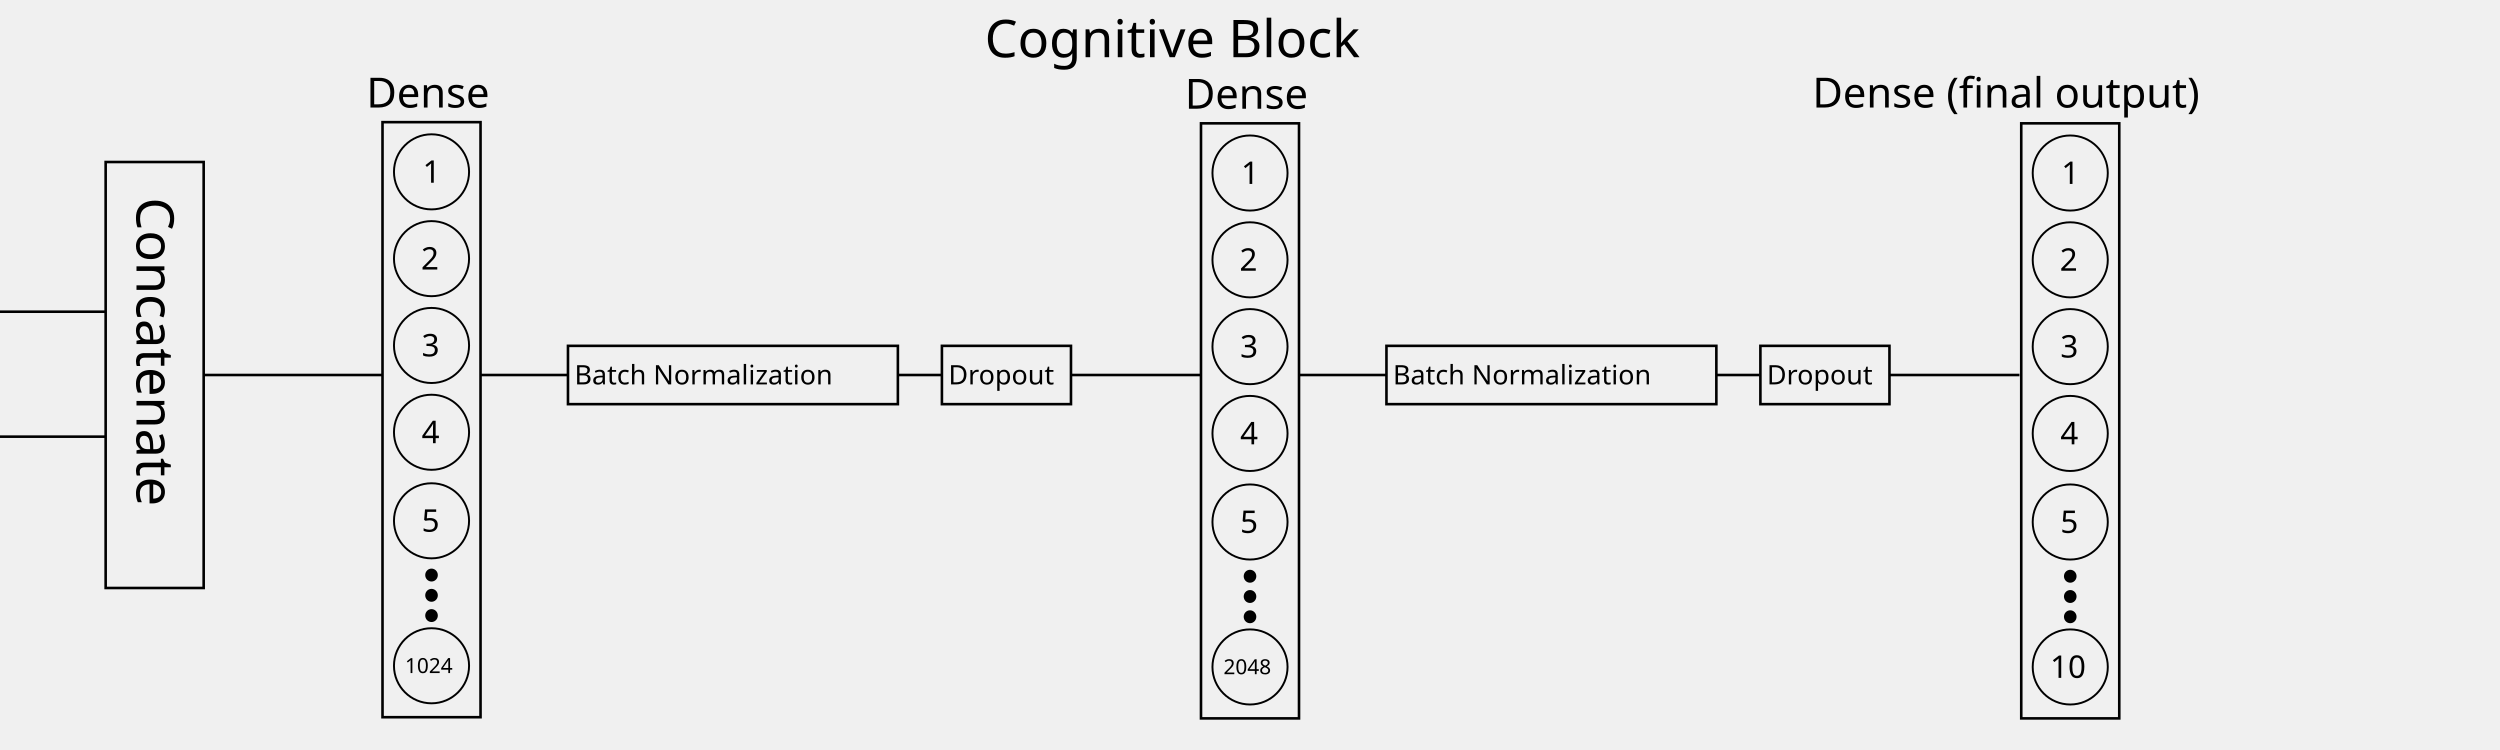
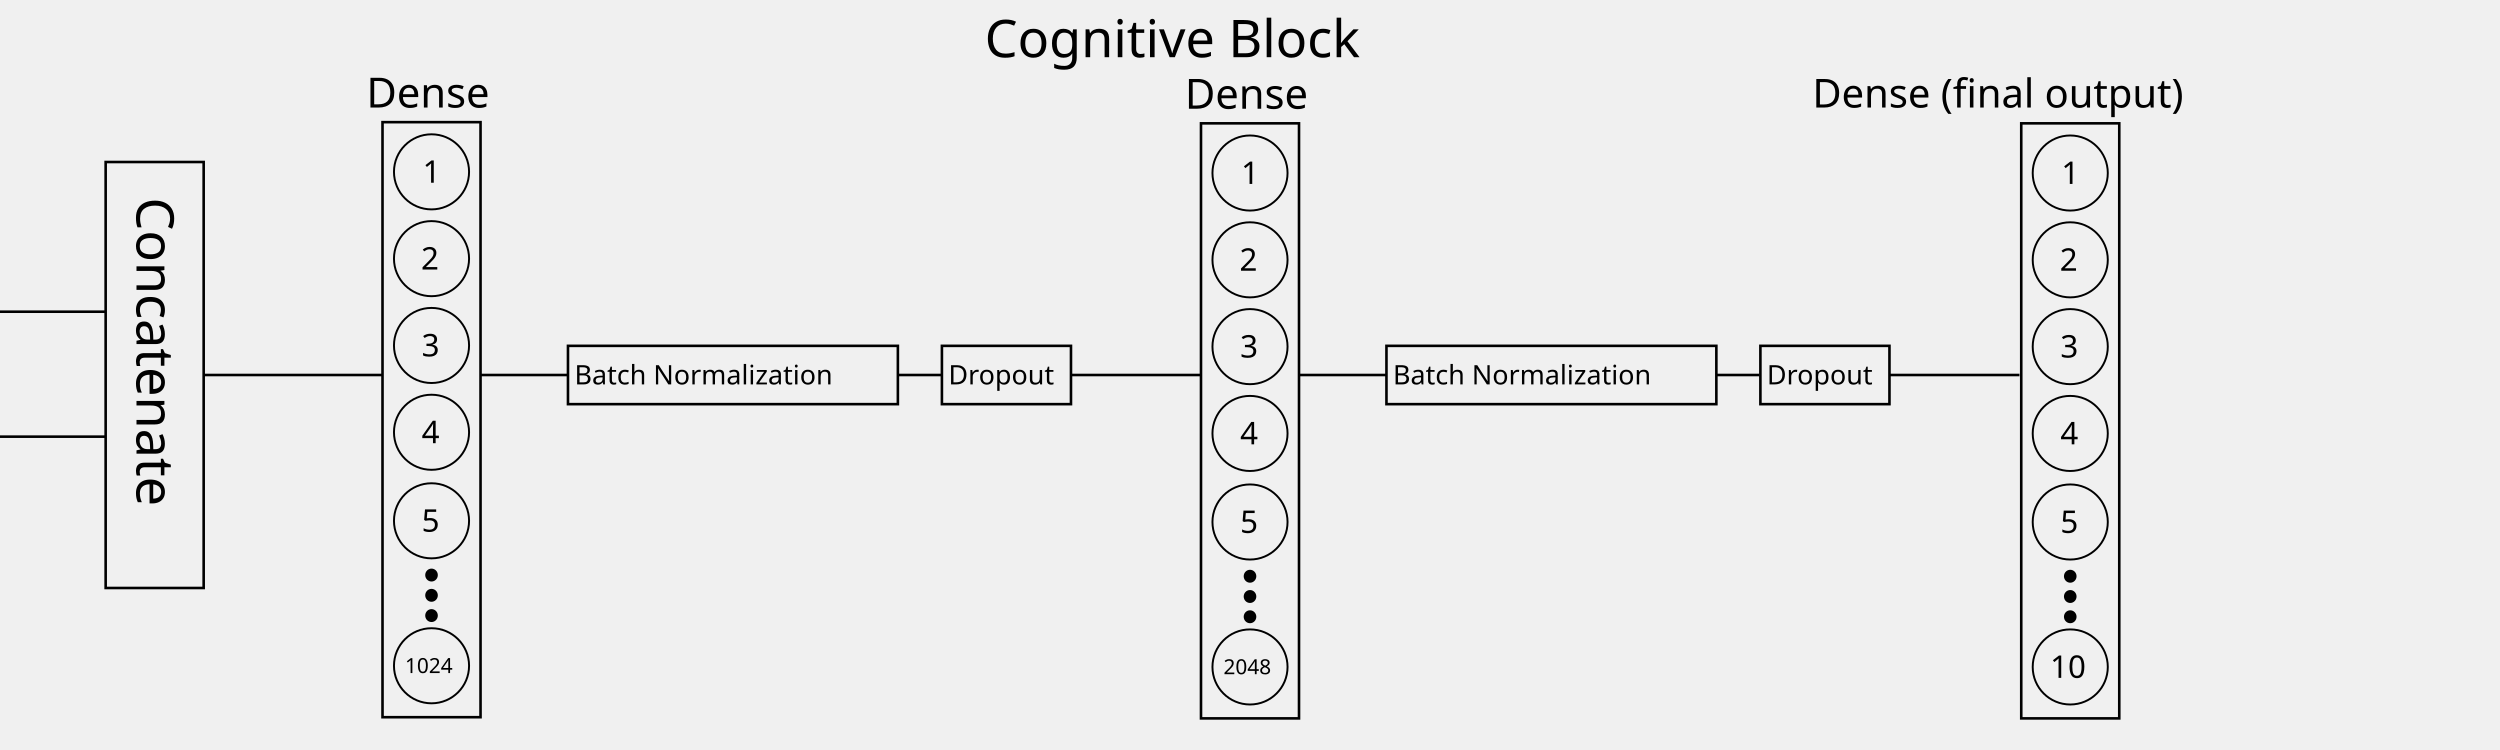
<svg xmlns="http://www.w3.org/2000/svg" style="isolation:isolate" viewBox="0 0 2880 864" width="2880pt" height="864pt">
  <defs>
    <clipPath id="_clipPath_upoANZrM0vk2OGfbtGr1t3yDHhS8YH6i">
      <rect width="2880" height="864" />
    </clipPath>
  </defs>
  <g clip-path="url(#_clipPath_upoANZrM0vk2OGfbtGr1t3yDHhS8YH6i)">
    <mask id="_mask_C0jMy9knvc0RdAtoGUI4rnuHs1NwpWTh">
      <rect x="120.213" y="185.133" width="115.92" height="493.733" fill="white" stroke="none" />
    </mask>
    <rect x="120.213" y="185.133" width="115.92" height="493.733" transform="matrix(1,0,0,1,0,0)" fill="none" />
    <rect x="120.213" y="185.133" width="115.92" height="493.733" transform="matrix(1,0,0,1,0,0)" fill="none" mask="url(#_mask_C0jMy9knvc0RdAtoGUI4rnuHs1NwpWTh)" vector-effect="non-scaling-stroke" stroke-width="8" stroke="rgb(0,0,0)" stroke-linejoin="miter" stroke-linecap="square" stroke-miterlimit="2" />
    <mask id="_mask_dKsGOsLkDUaoJLvWlGhblWYIZkpFq0vp">
      <rect x="809.243" y="240.479" width="70.17" height="383.042" fill="white" stroke="none" />
    </mask>
    <rect x="809.243" y="240.479" width="70.17" height="383.042" transform="matrix(0,-1,1,0,412.328,1276.328)" fill="none" />
    <rect x="809.243" y="240.479" width="70.17" height="383.042" transform="matrix(0,-1,1,0,412.328,1276.328)" fill="none" mask="url(#_mask_dKsGOsLkDUaoJLvWlGhblWYIZkpFq0vp)" vector-effect="non-scaling-stroke" stroke-width="8" stroke="rgb(0,0,0)" stroke-linejoin="miter" stroke-linecap="square" stroke-miterlimit="2" />
    <mask id="_mask_7OC5sr442sTuwCv8pICfvCm9Mj634bD1">
      <rect x="1752.132" y="240.479" width="70.17" height="383.042" fill="white" stroke="none" />
    </mask>
    <rect x="1752.132" y="240.479" width="70.17" height="383.042" transform="matrix(0,-1,1,0,1355.217,2219.217)" fill="none" />
    <rect x="1752.132" y="240.479" width="70.17" height="383.042" transform="matrix(0,-1,1,0,1355.217,2219.217)" fill="none" mask="url(#_mask_7OC5sr442sTuwCv8pICfvCm9Mj634bD1)" vector-effect="non-scaling-stroke" stroke-width="8" stroke="rgb(0,0,0)" stroke-linejoin="miter" stroke-linecap="square" stroke-miterlimit="2" />
    <mask id="_mask_OLx6xAEM7Isajsjv8geOIDuh9paErmAT">
      <rect x="1124.338" y="356.161" width="70.17" height="151.678" fill="white" stroke="none" />
    </mask>
    <rect x="1124.338" y="356.161" width="70.17" height="151.678" transform="matrix(0,-1,1,0,727.423,1591.423)" fill="none" />
    <rect x="1124.338" y="356.161" width="70.17" height="151.678" transform="matrix(0,-1,1,0,727.423,1591.423)" fill="none" mask="url(#_mask_OLx6xAEM7Isajsjv8geOIDuh9paErmAT)" vector-effect="non-scaling-stroke" stroke-width="8" stroke="rgb(0,0,0)" stroke-linejoin="miter" stroke-linecap="square" stroke-miterlimit="2" />
    <mask id="_mask_azqnbTtZ1sNgLgjZ1xY4jityDRrAUWP4">
      <rect x="2067.228" y="356.161" width="70.17" height="151.678" fill="white" stroke="none" />
    </mask>
    <rect x="2067.228" y="356.161" width="70.17" height="151.678" transform="matrix(0,-1,1,0,1670.313,2534.313)" fill="none" />
    <rect x="2067.228" y="356.161" width="70.17" height="151.678" transform="matrix(0,-1,1,0,1670.313,2534.313)" fill="none" mask="url(#_mask_azqnbTtZ1sNgLgjZ1xY4jityDRrAUWP4)" vector-effect="non-scaling-stroke" stroke-width="8" stroke="rgb(0,0,0)" stroke-linejoin="miter" stroke-linecap="square" stroke-miterlimit="2" />
    <mask id="_mask_WwFX2zvkWY1swf9be8sj28pTcng2tw5t">
      <rect x="439.151" y="139.219" width="115.92" height="688.5" fill="white" stroke="none" />
    </mask>
    <rect x="439.151" y="139.219" width="115.92" height="688.5" transform="matrix(1,0,0,1,0,0)" fill="none" />
    <rect x="439.151" y="139.219" width="115.92" height="688.5" transform="matrix(1,0,0,1,0,0)" fill="none" mask="url(#_mask_WwFX2zvkWY1swf9be8sj28pTcng2tw5t)" vector-effect="non-scaling-stroke" stroke-width="8" stroke="rgb(0,0,0)" stroke-linejoin="miter" stroke-linecap="square" stroke-miterlimit="2" />
    <mask id="_mask_1QeUCiX6PftiFZqtc1geqWmFtvAS6FFa">
      <rect x="1382.04" y="140.579" width="115.92" height="688.5" fill="white" stroke="none" />
    </mask>
    <rect x="1382.04" y="140.579" width="115.92" height="688.5" transform="matrix(1,0,0,1,0,0)" fill="none" />
    <rect x="1382.04" y="140.579" width="115.92" height="688.5" transform="matrix(1,0,0,1,0,0)" fill="none" mask="url(#_mask_1QeUCiX6PftiFZqtc1geqWmFtvAS6FFa)" vector-effect="non-scaling-stroke" stroke-width="8" stroke="rgb(0,0,0)" stroke-linejoin="miter" stroke-linecap="square" stroke-miterlimit="2" />
    <mask id="_mask_fQoQOTfXhlqDdeeoFyAQpzLjJw0vvvaW">
      <rect x="2326.969" y="140.579" width="115.92" height="688.5" fill="white" stroke="none" />
    </mask>
    <rect x="2326.969" y="140.579" width="115.92" height="688.5" transform="matrix(1,0,0,1,0,0)" fill="none" />
    <rect x="2326.969" y="140.579" width="115.92" height="688.5" transform="matrix(1,0,0,1,0,0)" fill="none" mask="url(#_mask_fQoQOTfXhlqDdeeoFyAQpzLjJw0vvvaW)" vector-effect="non-scaling-stroke" stroke-width="8" stroke="rgb(0,0,0)" stroke-linejoin="miter" stroke-linecap="square" stroke-miterlimit="2" />
    <line x1="120.213" y1="359.091" x2="0" y2="359.091" vector-effect="non-scaling-stroke" stroke-width="4" stroke="rgb(0,0,0)" stroke-linejoin="miter" stroke-linecap="square" stroke-miterlimit="3" />
    <line x1="120.213" y1="503.03" x2="0" y2="503.03" vector-effect="non-scaling-stroke" stroke-width="4" stroke="rgb(0,0,0)" stroke-linejoin="miter" stroke-linecap="square" stroke-miterlimit="3" />
    <g clip-path="url(#_clipPath_ck0k2CYzPnQfOIzqH2NL8CPs0l5uLrHm)">
      <text transform="matrix(0,1,-1,0,157.233,227.5)" style="font-family:'Overpass Mono';font-weight:400;font-size:60px;font-style:normal;fill:#000000;stroke:none;">Concatenate</text>
    </g>
    <defs>
      <clipPath id="_clipPath_ck0k2CYzPnQfOIzqH2NL8CPs0l5uLrHm">
        <rect x="0" y="0" width="409" height="75.96" transform="matrix(0,1,-1,0,216.153,227.5)" />
      </clipPath>
    </defs>
    <mask id="_mask_jSgjI8iWShpeGkWwfAOArKUfNn82Nxf0">
      <circle vector-effect="non-scaling-stroke" cx="497.111" cy="197.969" r="44.374" fill="white" stroke="none" />
    </mask>
    <circle vector-effect="non-scaling-stroke" cx="497.111" cy="197.969" r="44.374" fill="none" />
    <circle vector-effect="non-scaling-stroke" cx="497.111" cy="197.969" r="44.374" fill="none" mask="url(#_mask_jSgjI8iWShpeGkWwfAOArKUfNn82Nxf0)" stroke-width="6" stroke="rgb(0,0,0)" stroke-linejoin="miter" stroke-linecap="square" stroke-miterlimit="3" />
    <mask id="_mask_ckROr139sBEDWdb5zv6iQNPdvqc2mxj3">
      <circle vector-effect="non-scaling-stroke" cx="1440" cy="199.33" r="44.374" fill="white" stroke="none" />
    </mask>
    <circle vector-effect="non-scaling-stroke" cx="1440" cy="199.33" r="44.374" fill="none" />
    <circle vector-effect="non-scaling-stroke" cx="1440" cy="199.33" r="44.374" fill="none" mask="url(#_mask_ckROr139sBEDWdb5zv6iQNPdvqc2mxj3)" stroke-width="6" stroke="rgb(0,0,0)" stroke-linejoin="miter" stroke-linecap="square" stroke-miterlimit="3" />
    <mask id="_mask_72sdM4rpNf6V56ErdxCSxzXHVZRNamoP">
      <circle vector-effect="non-scaling-stroke" cx="2384.929" cy="199.33" r="44.374" fill="white" stroke="none" />
    </mask>
    <circle vector-effect="non-scaling-stroke" cx="2384.929" cy="199.33" r="44.374" fill="none" />
    <circle vector-effect="non-scaling-stroke" cx="2384.929" cy="199.33" r="44.374" fill="none" mask="url(#_mask_72sdM4rpNf6V56ErdxCSxzXHVZRNamoP)" stroke-width="6" stroke="rgb(0,0,0)" stroke-linejoin="miter" stroke-linecap="square" stroke-miterlimit="3" />
    <mask id="_mask_MWgSSdLflkEvarlb8bSS3k92HzuB6exL">
      <circle vector-effect="non-scaling-stroke" cx="497.111" cy="297.969" r="44.374" fill="white" stroke="none" />
    </mask>
    <circle vector-effect="non-scaling-stroke" cx="497.111" cy="297.969" r="44.374" fill="none" />
    <circle vector-effect="non-scaling-stroke" cx="497.111" cy="297.969" r="44.374" fill="none" mask="url(#_mask_MWgSSdLflkEvarlb8bSS3k92HzuB6exL)" stroke-width="6" stroke="rgb(0,0,0)" stroke-linejoin="miter" stroke-linecap="square" stroke-miterlimit="3" />
    <mask id="_mask_KKJoCLCZWAYKGaCiBvnE3R8IwKLVBf7h">
      <circle vector-effect="non-scaling-stroke" cx="1440" cy="299.33" r="44.374" fill="white" stroke="none" />
    </mask>
    <circle vector-effect="non-scaling-stroke" cx="1440" cy="299.33" r="44.374" fill="none" />
    <circle vector-effect="non-scaling-stroke" cx="1440" cy="299.33" r="44.374" fill="none" mask="url(#_mask_KKJoCLCZWAYKGaCiBvnE3R8IwKLVBf7h)" stroke-width="6" stroke="rgb(0,0,0)" stroke-linejoin="miter" stroke-linecap="square" stroke-miterlimit="3" />
    <mask id="_mask_HFK8uZP0q7aQ5lMSbe7Z4lLdz4dFo7Ux">
      <circle vector-effect="non-scaling-stroke" cx="2384.929" cy="299.33" r="44.374" fill="white" stroke="none" />
    </mask>
    <circle vector-effect="non-scaling-stroke" cx="2384.929" cy="299.33" r="44.374" fill="none" />
    <circle vector-effect="non-scaling-stroke" cx="2384.929" cy="299.33" r="44.374" fill="none" mask="url(#_mask_HFK8uZP0q7aQ5lMSbe7Z4lLdz4dFo7Ux)" stroke-width="6" stroke="rgb(0,0,0)" stroke-linejoin="miter" stroke-linecap="square" stroke-miterlimit="3" />
    <mask id="_mask_qYQYtAbyxZIciTzbQOccrj8ZgKsgMJVP">
      <circle vector-effect="non-scaling-stroke" cx="497.111" cy="766.969" r="44.374" fill="white" stroke="none" />
    </mask>
    <circle vector-effect="non-scaling-stroke" cx="497.111" cy="766.969" r="44.374" fill="none" />
    <circle vector-effect="non-scaling-stroke" cx="497.111" cy="766.969" r="44.374" fill="none" mask="url(#_mask_qYQYtAbyxZIciTzbQOccrj8ZgKsgMJVP)" stroke-width="6" stroke="rgb(0,0,0)" stroke-linejoin="miter" stroke-linecap="square" stroke-miterlimit="3" />
    <mask id="_mask_1pqacckA4AbADIr2rzMESk9l5j4qqQvg">
      <circle vector-effect="non-scaling-stroke" cx="1440" cy="768.33" r="44.374" fill="white" stroke="none" />
    </mask>
    <circle vector-effect="non-scaling-stroke" cx="1440" cy="768.33" r="44.374" fill="none" />
    <circle vector-effect="non-scaling-stroke" cx="1440" cy="768.33" r="44.374" fill="none" mask="url(#_mask_1pqacckA4AbADIr2rzMESk9l5j4qqQvg)" stroke-width="6" stroke="rgb(0,0,0)" stroke-linejoin="miter" stroke-linecap="square" stroke-miterlimit="3" />
    <mask id="_mask_QnwKQRlugfmzbUkV338vY3BSslRdwVa0">
      <circle vector-effect="non-scaling-stroke" cx="2384.929" cy="768.33" r="44.374" fill="white" stroke="none" />
    </mask>
    <circle vector-effect="non-scaling-stroke" cx="2384.929" cy="768.33" r="44.374" fill="none" />
    <circle vector-effect="non-scaling-stroke" cx="2384.929" cy="768.33" r="44.374" fill="none" mask="url(#_mask_QnwKQRlugfmzbUkV338vY3BSslRdwVa0)" stroke-width="6" stroke="rgb(0,0,0)" stroke-linejoin="miter" stroke-linecap="square" stroke-miterlimit="3" />
    <mask id="_mask_1RLGl9ILDD4ukoc8h6uK4uee87bDHClX">
      <circle vector-effect="non-scaling-stroke" cx="497.111" cy="397.969" r="44.374" fill="white" stroke="none" />
    </mask>
    <circle vector-effect="non-scaling-stroke" cx="497.111" cy="397.969" r="44.374" fill="none" />
    <circle vector-effect="non-scaling-stroke" cx="497.111" cy="397.969" r="44.374" fill="none" mask="url(#_mask_1RLGl9ILDD4ukoc8h6uK4uee87bDHClX)" stroke-width="6" stroke="rgb(0,0,0)" stroke-linejoin="miter" stroke-linecap="square" stroke-miterlimit="3" />
    <mask id="_mask_VNOv75szV74knzxlMSfWwBFWghfyGC88">
      <circle vector-effect="non-scaling-stroke" cx="1440" cy="399.33" r="44.374" fill="white" stroke="none" />
    </mask>
    <circle vector-effect="non-scaling-stroke" cx="1440" cy="399.33" r="44.374" fill="none" />
    <circle vector-effect="non-scaling-stroke" cx="1440" cy="399.33" r="44.374" fill="none" mask="url(#_mask_VNOv75szV74knzxlMSfWwBFWghfyGC88)" stroke-width="6" stroke="rgb(0,0,0)" stroke-linejoin="miter" stroke-linecap="square" stroke-miterlimit="3" />
    <mask id="_mask_fKWxHhvURYxgyoKGx3o229cgLzcJWdSj">
      <circle vector-effect="non-scaling-stroke" cx="2384.929" cy="399.33" r="44.374" fill="white" stroke="none" />
    </mask>
    <circle vector-effect="non-scaling-stroke" cx="2384.929" cy="399.33" r="44.374" fill="none" />
    <circle vector-effect="non-scaling-stroke" cx="2384.929" cy="399.33" r="44.374" fill="none" mask="url(#_mask_fKWxHhvURYxgyoKGx3o229cgLzcJWdSj)" stroke-width="6" stroke="rgb(0,0,0)" stroke-linejoin="miter" stroke-linecap="square" stroke-miterlimit="3" />
    <mask id="_mask_K36PH4hdsYcDFeOkT3MTicZN14PfnWd5">
      <circle vector-effect="non-scaling-stroke" cx="497.111" cy="497.969" r="44.374" fill="white" stroke="none" />
    </mask>
    <circle vector-effect="non-scaling-stroke" cx="497.111" cy="497.969" r="44.374" fill="none" />
    <circle vector-effect="non-scaling-stroke" cx="497.111" cy="497.969" r="44.374" fill="none" mask="url(#_mask_K36PH4hdsYcDFeOkT3MTicZN14PfnWd5)" stroke-width="6" stroke="rgb(0,0,0)" stroke-linejoin="miter" stroke-linecap="square" stroke-miterlimit="3" />
    <mask id="_mask_pYbbGOgZYM0R1XrZJmrk2cHC45LTpFIy">
      <circle vector-effect="non-scaling-stroke" cx="1440" cy="499.33" r="44.374" fill="white" stroke="none" />
    </mask>
    <circle vector-effect="non-scaling-stroke" cx="1440" cy="499.33" r="44.374" fill="none" />
    <circle vector-effect="non-scaling-stroke" cx="1440" cy="499.33" r="44.374" fill="none" mask="url(#_mask_pYbbGOgZYM0R1XrZJmrk2cHC45LTpFIy)" stroke-width="6" stroke="rgb(0,0,0)" stroke-linejoin="miter" stroke-linecap="square" stroke-miterlimit="3" />
    <mask id="_mask_9nkcnO0xmCXey6WRBaipmq7RCyHeSCfq">
      <circle vector-effect="non-scaling-stroke" cx="2384.929" cy="499.33" r="44.374" fill="white" stroke="none" />
    </mask>
    <circle vector-effect="non-scaling-stroke" cx="2384.929" cy="499.33" r="44.374" fill="none" />
    <circle vector-effect="non-scaling-stroke" cx="2384.929" cy="499.33" r="44.374" fill="none" mask="url(#_mask_9nkcnO0xmCXey6WRBaipmq7RCyHeSCfq)" stroke-width="6" stroke="rgb(0,0,0)" stroke-linejoin="miter" stroke-linecap="square" stroke-miterlimit="3" />
    <mask id="_mask_vQpPphg7rZA2nx0bmSCFIwRO7lGB7qhI">
      <circle vector-effect="non-scaling-stroke" cx="497.111" cy="599.969" r="44.374" fill="white" stroke="none" />
    </mask>
    <circle vector-effect="non-scaling-stroke" cx="497.111" cy="599.969" r="44.374" fill="none" />
    <circle vector-effect="non-scaling-stroke" cx="497.111" cy="599.969" r="44.374" fill="none" mask="url(#_mask_vQpPphg7rZA2nx0bmSCFIwRO7lGB7qhI)" stroke-width="6" stroke="rgb(0,0,0)" stroke-linejoin="miter" stroke-linecap="square" stroke-miterlimit="3" />
    <mask id="_mask_iCw6cnaDPq60T8IjBrjfbrE6a0ZsC3I5">
      <circle vector-effect="non-scaling-stroke" cx="1440" cy="601.33" r="44.374" fill="white" stroke="none" />
    </mask>
    <circle vector-effect="non-scaling-stroke" cx="1440" cy="601.33" r="44.374" fill="none" />
    <circle vector-effect="non-scaling-stroke" cx="1440" cy="601.33" r="44.374" fill="none" mask="url(#_mask_iCw6cnaDPq60T8IjBrjfbrE6a0ZsC3I5)" stroke-width="6" stroke="rgb(0,0,0)" stroke-linejoin="miter" stroke-linecap="square" stroke-miterlimit="3" />
    <mask id="_mask_ENOHBPGH4oZhOxPhN2T0eccl1Q6kveib">
      <circle vector-effect="non-scaling-stroke" cx="2384.929" cy="601.33" r="44.374" fill="white" stroke="none" />
    </mask>
    <circle vector-effect="non-scaling-stroke" cx="2384.929" cy="601.33" r="44.374" fill="none" />
    <circle vector-effect="non-scaling-stroke" cx="2384.929" cy="601.33" r="44.374" fill="none" mask="url(#_mask_ENOHBPGH4oZhOxPhN2T0eccl1Q6kveib)" stroke-width="6" stroke="rgb(0,0,0)" stroke-linejoin="miter" stroke-linecap="square" stroke-miterlimit="3" />
    <ellipse vector-effect="non-scaling-stroke" cx="497.111" cy="662.475" rx="7.257" ry="7.442" fill="rgb(0,0,0)" />
    <ellipse vector-effect="non-scaling-stroke" cx="1440" cy="663.836" rx="7.257" ry="7.442" fill="rgb(0,0,0)" />
    <ellipse vector-effect="non-scaling-stroke" cx="2384.929" cy="663.836" rx="7.257" ry="7.442" fill="rgb(0,0,0)" />
    <ellipse vector-effect="non-scaling-stroke" cx="497.111" cy="685.808" rx="7.257" ry="7.442" fill="rgb(0,0,0)" />
    <ellipse vector-effect="non-scaling-stroke" cx="1440" cy="687.169" rx="7.257" ry="7.442" fill="rgb(0,0,0)" />
    <ellipse vector-effect="non-scaling-stroke" cx="2384.929" cy="687.169" rx="7.257" ry="7.442" fill="rgb(0,0,0)" />
    <ellipse vector-effect="non-scaling-stroke" cx="497.111" cy="709.142" rx="7.257" ry="7.442" fill="rgb(0,0,0)" />
    <ellipse vector-effect="non-scaling-stroke" cx="1440" cy="710.502" rx="7.257" ry="7.442" fill="rgb(0,0,0)" />
    <ellipse vector-effect="non-scaling-stroke" cx="2384.929" cy="710.502" rx="7.257" ry="7.442" fill="rgb(0,0,0)" />
    <g clip-path="url(#_clipPath_EXv6HCsNxqQ2GNIOboG4RTYAJB59xEt4)">
      <text transform="matrix(1,0,0,1,486.913,210.533)" style="font-family:'Overpass Mono';font-weight:400;font-size:36px;font-style:normal;fill:#000000;stroke:none;">1</text>
    </g>
    <defs>
      <clipPath id="_clipPath_EXv6HCsNxqQ2GNIOboG4RTYAJB59xEt4">
        <rect x="0" y="0" width="20.396" height="34.25" transform="matrix(1,0,0,1,486.913,180.844)" />
      </clipPath>
    </defs>
    <g clip-path="url(#_clipPath_N8ztJwmAPbzW5g59DCtCI9QboIZbZ9hj)">
      <text transform="matrix(1,0,0,1,1429.802,211.894)" style="font-family:'Overpass Mono';font-weight:400;font-size:36px;font-style:normal;fill:#000000;stroke:none;">1</text>
    </g>
    <defs>
      <clipPath id="_clipPath_N8ztJwmAPbzW5g59DCtCI9QboIZbZ9hj">
        <rect x="0" y="0" width="20.396" height="34.25" transform="matrix(1,0,0,1,1429.802,182.205)" />
      </clipPath>
    </defs>
    <g clip-path="url(#_clipPath_fYIwQrX0CXd32ZWCL46ia8XolQvvfc0h)">
      <text transform="matrix(1,0,0,1,2374.731,211.894)" style="font-family:'Overpass Mono';font-weight:400;font-size:36px;font-style:normal;fill:#000000;stroke:none;">1</text>
    </g>
    <defs>
      <clipPath id="_clipPath_fYIwQrX0CXd32ZWCL46ia8XolQvvfc0h">
        <rect x="0" y="0" width="20.396" height="34.25" transform="matrix(1,0,0,1,2374.731,182.205)" />
      </clipPath>
    </defs>
    <g clip-path="url(#_clipPath_Mc6jcOnZAO5uP4dxWYBwvPJnJepXbgCv)">
      <text transform="matrix(1,0,0,1,485.023,310.533)" style="font-family:'Overpass Mono';font-weight:400;font-size:36px;font-style:normal;fill:#000000;stroke:none;">2</text>
    </g>
    <defs>
      <clipPath id="_clipPath_Mc6jcOnZAO5uP4dxWYBwvPJnJepXbgCv">
        <rect x="0" y="0" width="25.087" height="41.594" transform="matrix(1,0,0,1,484.567,277.172)" />
      </clipPath>
    </defs>
    <g clip-path="url(#_clipPath_mHIza7JQiIRGPenyohGndiKBns3o8vcM)">
      <text transform="matrix(1,0,0,1,1427.912,311.894)" style="font-family:'Overpass Mono';font-weight:400;font-size:36px;font-style:normal;fill:#000000;stroke:none;">2</text>
    </g>
    <defs>
      <clipPath id="_clipPath_mHIza7JQiIRGPenyohGndiKBns3o8vcM">
        <rect x="0" y="0" width="25.087" height="41.594" transform="matrix(1,0,0,1,1427.456,278.533)" />
      </clipPath>
    </defs>
    <g clip-path="url(#_clipPath_nziF8BgHMTpmyamqUXU0STpFQqMLD9qA)">
      <text transform="matrix(1,0,0,1,2372.841,311.894)" style="font-family:'Overpass Mono';font-weight:400;font-size:36px;font-style:normal;fill:#000000;stroke:none;">2</text>
    </g>
    <defs>
      <clipPath id="_clipPath_nziF8BgHMTpmyamqUXU0STpFQqMLD9qA">
        <rect x="0" y="0" width="25.087" height="41.594" transform="matrix(1,0,0,1,2372.386,278.533)" />
      </clipPath>
    </defs>
    <g clip-path="url(#_clipPath_Uw0fqkpsPK08dZLT7BdnCmFw8yemgDP7)">
      <text transform="matrix(1,0,0,1,485.74,410.533)" style="font-family:'Overpass Mono';font-weight:400;font-size:36px;font-style:normal;fill:#000000;stroke:none;">3</text>
    </g>
    <defs>
      <clipPath id="_clipPath_Uw0fqkpsPK08dZLT7BdnCmFw8yemgDP7">
        <rect x="0" y="0" width="22.742" height="35.828" transform="matrix(1,0,0,1,485.74,380.055)" />
      </clipPath>
    </defs>
    <g clip-path="url(#_clipPath_liEsRRqhRrEQcboHZLPWuCeR4HYlguiC)">
      <text transform="matrix(1,0,0,1,1428.629,411.894)" style="font-family:'Overpass Mono';font-weight:400;font-size:36px;font-style:normal;fill:#000000;stroke:none;">3</text>
    </g>
    <defs>
      <clipPath id="_clipPath_liEsRRqhRrEQcboHZLPWuCeR4HYlguiC">
        <rect x="0" y="0" width="22.742" height="35.828" transform="matrix(1,0,0,1,1428.629,381.416)" />
      </clipPath>
    </defs>
    <g clip-path="url(#_clipPath_AuAy2mGJuG8HYLHJGopVorPEm10fXZp4)">
      <text transform="matrix(1,0,0,1,2373.558,411.894)" style="font-family:'Overpass Mono';font-weight:400;font-size:36px;font-style:normal;fill:#000000;stroke:none;">3</text>
    </g>
    <defs>
      <clipPath id="_clipPath_AuAy2mGJuG8HYLHJGopVorPEm10fXZp4">
        <rect x="0" y="0" width="22.742" height="35.828" transform="matrix(1,0,0,1,2373.558,381.416)" />
      </clipPath>
    </defs>
    <g clip-path="url(#_clipPath_QifqrNfg7JwEYEyVES4W5UZpb90A3pdA)">
      <text transform="matrix(1,0,0,1,485.74,510.533)" style="font-family:'Overpass Mono';font-weight:400;font-size:36px;font-style:normal;fill:#000000;stroke:none;">4</text>
    </g>
    <defs>
      <clipPath id="_clipPath_QifqrNfg7JwEYEyVES4W5UZpb90A3pdA">
        <rect x="0" y="0" width="22.742" height="35.828" transform="matrix(1,0,0,1,485.74,480.055)" />
      </clipPath>
    </defs>
    <g clip-path="url(#_clipPath_m0Oyr0kAIzlJqN3mhgimTh6u2h5LSA6a)">
      <text transform="matrix(1,0,0,1,1428.629,511.894)" style="font-family:'Overpass Mono';font-weight:400;font-size:36px;font-style:normal;fill:#000000;stroke:none;">4</text>
    </g>
    <defs>
      <clipPath id="_clipPath_m0Oyr0kAIzlJqN3mhgimTh6u2h5LSA6a">
        <rect x="0" y="0" width="22.742" height="35.828" transform="matrix(1,0,0,1,1428.629,481.416)" />
      </clipPath>
    </defs>
    <g clip-path="url(#_clipPath_o4F8VCOk3h5tvOIHSKfz7TqcrxlfIPHi)">
      <text transform="matrix(1,0,0,1,2373.558,511.894)" style="font-family:'Overpass Mono';font-weight:400;font-size:36px;font-style:normal;fill:#000000;stroke:none;">4</text>
    </g>
    <defs>
      <clipPath id="_clipPath_o4F8VCOk3h5tvOIHSKfz7TqcrxlfIPHi">
        <rect x="0" y="0" width="22.742" height="35.828" transform="matrix(1,0,0,1,2373.558,481.416)" />
      </clipPath>
    </defs>
    <g clip-path="url(#_clipPath_7OqSLSfN9GOSTnlHaQwxESrZvR0yx1Sw)">
      <text transform="matrix(1,0,0,1,485.74,612.533)" style="font-family:'Overpass Mono';font-weight:400;font-size:36px;font-style:normal;fill:#000000;stroke:none;">5</text>
    </g>
    <defs>
      <clipPath id="_clipPath_7OqSLSfN9GOSTnlHaQwxESrZvR0yx1Sw">
        <rect x="0" y="0" width="22.742" height="35.828" transform="matrix(1,0,0,1,485.74,582.055)" />
      </clipPath>
    </defs>
    <g clip-path="url(#_clipPath_jOZt041ANEw890tCl5ZZqYUbHYFT7Txn)">
      <text transform="matrix(1,0,0,1,1428.629,613.894)" style="font-family:'Overpass Mono';font-weight:400;font-size:36px;font-style:normal;fill:#000000;stroke:none;">5</text>
    </g>
    <defs>
      <clipPath id="_clipPath_jOZt041ANEw890tCl5ZZqYUbHYFT7Txn">
        <rect x="0" y="0" width="22.742" height="35.828" transform="matrix(1,0,0,1,1428.629,583.416)" />
      </clipPath>
    </defs>
    <g clip-path="url(#_clipPath_HIgst7H0JcUt7w7Wrn0GO8BokxUCchce)">
      <text transform="matrix(1,0,0,1,2373.558,613.894)" style="font-family:'Overpass Mono';font-weight:400;font-size:36px;font-style:normal;fill:#000000;stroke:none;">5</text>
    </g>
    <defs>
      <clipPath id="_clipPath_HIgst7H0JcUt7w7Wrn0GO8BokxUCchce">
        <rect x="0" y="0" width="22.742" height="35.828" transform="matrix(1,0,0,1,2373.558,583.416)" />
      </clipPath>
    </defs>
    <g clip-path="url(#_clipPath_wnjh3F55KlBXjkQZbXTiSMDQ8OPN8gca)">
      <text transform="matrix(1,0,0,1,466.543,775.345)" style="font-family:'Overpass Mono';font-weight:400;font-size:24px;font-style:normal;fill:#000000;stroke:none;">1024</text>
    </g>
    <defs>
      <clipPath id="_clipPath_wnjh3F55KlBXjkQZbXTiSMDQ8OPN8gca">
        <rect x="0" y="0" width="80.26" height="35.828" transform="matrix(1,0,0,1,456.981,749.055)" />
      </clipPath>
    </defs>
    <g clip-path="url(#_clipPath_k7wTaE4zHocxXZQqgsJEoGXSQ8tOtuXi)">
      <text transform="matrix(1,0,0,1,1409.432,776.706)" style="font-family:'Overpass Mono';font-weight:400;font-size:24px;font-style:normal;fill:#000000;stroke:none;">2048</text>
    </g>
    <defs>
      <clipPath id="_clipPath_k7wTaE4zHocxXZQqgsJEoGXSQ8tOtuXi">
        <rect x="0" y="0" width="80.26" height="35.828" transform="matrix(1,0,0,1,1399.87,750.416)" />
      </clipPath>
    </defs>
    <g clip-path="url(#_clipPath_z0vhOTSA9GrcSEdjL3qXZhlpaMTt8xRp)">
      <text transform="matrix(1,0,0,1,2361.753,780.894)" style="font-family:'Overpass Mono';font-weight:400;font-size:36px;font-style:normal;fill:#000000;stroke:none;">10</text>
    </g>
    <defs>
      <clipPath id="_clipPath_z0vhOTSA9GrcSEdjL3qXZhlpaMTt8xRp">
        <rect x="0" y="0" width="80.26" height="35.828" transform="matrix(1,0,0,1,2344.799,750.416)" />
      </clipPath>
    </defs>
    <g clip-path="url(#_clipPath_5vb1lnGMCz0D1t9wMhaJlgCxJ4IG7Qva)">
      <text transform="matrix(1,0,0,1,422.111,123.886)" style="font-family:'Overpass Mono';font-weight:400;font-size:48px;font-style:normal;fill:#000000;stroke:none;">Dense</text>
    </g>
    <defs>
      <clipPath id="_clipPath_5vb1lnGMCz0D1t9wMhaJlgCxJ4IG7Qva">
        <rect x="0" y="0" width="150" height="60.768" transform="matrix(1,0,0,1,422.111,76.75)" />
      </clipPath>
    </defs>
    <g clip-path="url(#_clipPath_QCWq9GE7WPUhgOsIMT3UW2XfX0hFz4zz)">
      <text transform="matrix(1,0,0,1,661.828,442.819)" style="font-family:'Overpass Mono';font-weight:400;font-size:31px;font-style:normal;fill:#000000;stroke:none;">Batch Normalization</text>
    </g>
    <defs>
      <clipPath id="_clipPath_QCWq9GE7WPUhgOsIMT3UW2XfX0hFz4zz">
        <rect x="0" y="0" width="365" height="39.246" transform="matrix(1,0,0,1,661.828,412.377)" />
      </clipPath>
    </defs>
    <g clip-path="url(#_clipPath_80VNhjS2NgZ1YaF2gQ6PhvoXMeVUS0Gn)">
      <text transform="matrix(1,0,0,1,1604.717,442.819)" style="font-family:'Overpass Mono';font-weight:400;font-size:31px;font-style:normal;fill:#000000;stroke:none;">Batch Normalization</text>
    </g>
    <defs>
      <clipPath id="_clipPath_80VNhjS2NgZ1YaF2gQ6PhvoXMeVUS0Gn">
        <rect x="0" y="0" width="365" height="39.246" transform="matrix(1,0,0,1,1604.717,412.377)" />
      </clipPath>
    </defs>
    <g clip-path="url(#_clipPath_BN9HZrQmdO4rDOD0LUnRs4nQy7qjgHv6)">
      <text transform="matrix(1,0,0,1,1092.605,442.819)" style="font-family:'Overpass Mono';font-weight:400;font-size:31px;font-style:normal;fill:#000000;stroke:none;">Dropout</text>
    </g>
    <defs>
      <clipPath id="_clipPath_BN9HZrQmdO4rDOD0LUnRs4nQy7qjgHv6">
        <rect x="0" y="0" width="136" height="39.246" transform="matrix(1,0,0,1,1092.605,412.377)" />
      </clipPath>
    </defs>
    <g clip-path="url(#_clipPath_Z9ctIm6yME9TNSSftjHw0fyVAOEvQFff)">
      <text transform="matrix(1,0,0,1,2035.494,442.819)" style="font-family:'Overpass Mono';font-weight:400;font-size:31px;font-style:normal;fill:#000000;stroke:none;">Dropout</text>
    </g>
    <defs>
      <clipPath id="_clipPath_Z9ctIm6yME9TNSSftjHw0fyVAOEvQFff">
        <rect x="0" y="0" width="136" height="39.246" transform="matrix(1,0,0,1,2035.494,412.377)" />
      </clipPath>
    </defs>
    <g clip-path="url(#_clipPath_jtjqdtoT6lZNMBw63rl9o0f0z69QaLxf)">
      <text transform="matrix(1,0,0,1,1365,125.247)" style="font-family:'Overpass Mono';font-weight:400;font-size:48px;font-style:normal;fill:#000000;stroke:none;">Dense</text>
    </g>
    <defs>
      <clipPath id="_clipPath_jtjqdtoT6lZNMBw63rl9o0f0z69QaLxf">
        <rect x="0" y="0" width="150" height="60.768" transform="matrix(1,0,0,1,1365,78.111)" />
      </clipPath>
    </defs>
    <g clip-path="url(#_clipPath_w2xa6gMAnP0UzMSJww2UTksC5yUT6LMY)">
-       <text transform="matrix(1,0,0,1,2087.929,123.886)" style="font-family:'Overpass Mono';font-weight:400;font-size:48px;font-style:normal;fill:#000000;stroke:none;">Dense (final output)</text>
+       <text transform="matrix(1,0,0,1,2087.929,123.886)" style="font-family:'Overpass Mono';font-weight:400;font-size:46px;font-style:normal;fill:#000000;stroke:none;">Dense (final output)</text>
    </g>
    <defs>
      <clipPath id="_clipPath_w2xa6gMAnP0UzMSJww2UTksC5yUT6LMY">
        <rect x="0" y="0" width="594" height="60.768" transform="matrix(1,0,0,1,2087.929,76.75)" />
      </clipPath>
    </defs>
    <g clip-path="url(#_clipPath_uxicpqpJehZNt9IvHpeHTkI2IEBfe9VT)">
      <text transform="matrix(1,0,0,1,1134.376,65.92)" style="font-family:'Overpass Mono';font-weight:400;font-size:60px;font-style:normal;fill:#000000;stroke:none;">Cognitive Block</text>
    </g>
    <defs>
      <clipPath id="_clipPath_uxicpqpJehZNt9IvHpeHTkI2IEBfe9VT">
        <rect x="0" y="0" width="557" height="75.96" transform="matrix(1,0,0,1,1134.376,7)" />
      </clipPath>
    </defs>
    <line x1="236.133" y1="432" x2="439.151" y2="432" vector-effect="non-scaling-stroke" stroke-width="4" stroke="rgb(0,0,0)" stroke-linejoin="miter" stroke-linecap="square" stroke-miterlimit="3" />
    <line x1="652.807" y1="432" x2="555.071" y2="432" vector-effect="non-scaling-stroke" stroke-width="4" stroke="rgb(0,0,0)" stroke-linejoin="miter" stroke-linecap="square" stroke-miterlimit="3" />
    <line x1="1595.696" y1="432" x2="1497.96" y2="432" vector-effect="non-scaling-stroke" stroke-width="4" stroke="rgb(0,0,0)" stroke-linejoin="miter" stroke-linecap="square" stroke-miterlimit="3" />
    <line x1="1082.584" y1="432" x2="1035.848" y2="432" vector-effect="non-scaling-stroke" stroke-width="4" stroke="rgb(0,0,0)" stroke-linejoin="miter" stroke-linecap="square" stroke-miterlimit="3" />
    <line x1="2025.473" y1="432" x2="1978.738" y2="432" vector-effect="non-scaling-stroke" stroke-width="4" stroke="rgb(0,0,0)" stroke-linejoin="miter" stroke-linecap="square" stroke-miterlimit="3" />
    <line x1="1382.04" y1="432" x2="1235.262" y2="432" vector-effect="non-scaling-stroke" stroke-width="4" stroke="rgb(0,0,0)" stroke-linejoin="miter" stroke-linecap="square" stroke-miterlimit="3" />
    <line x1="2324.929" y1="432" x2="2178.152" y2="432" vector-effect="non-scaling-stroke" stroke-width="4" stroke="rgb(0,0,0)" stroke-linejoin="miter" stroke-linecap="square" stroke-miterlimit="3" />
  </g>
</svg>
